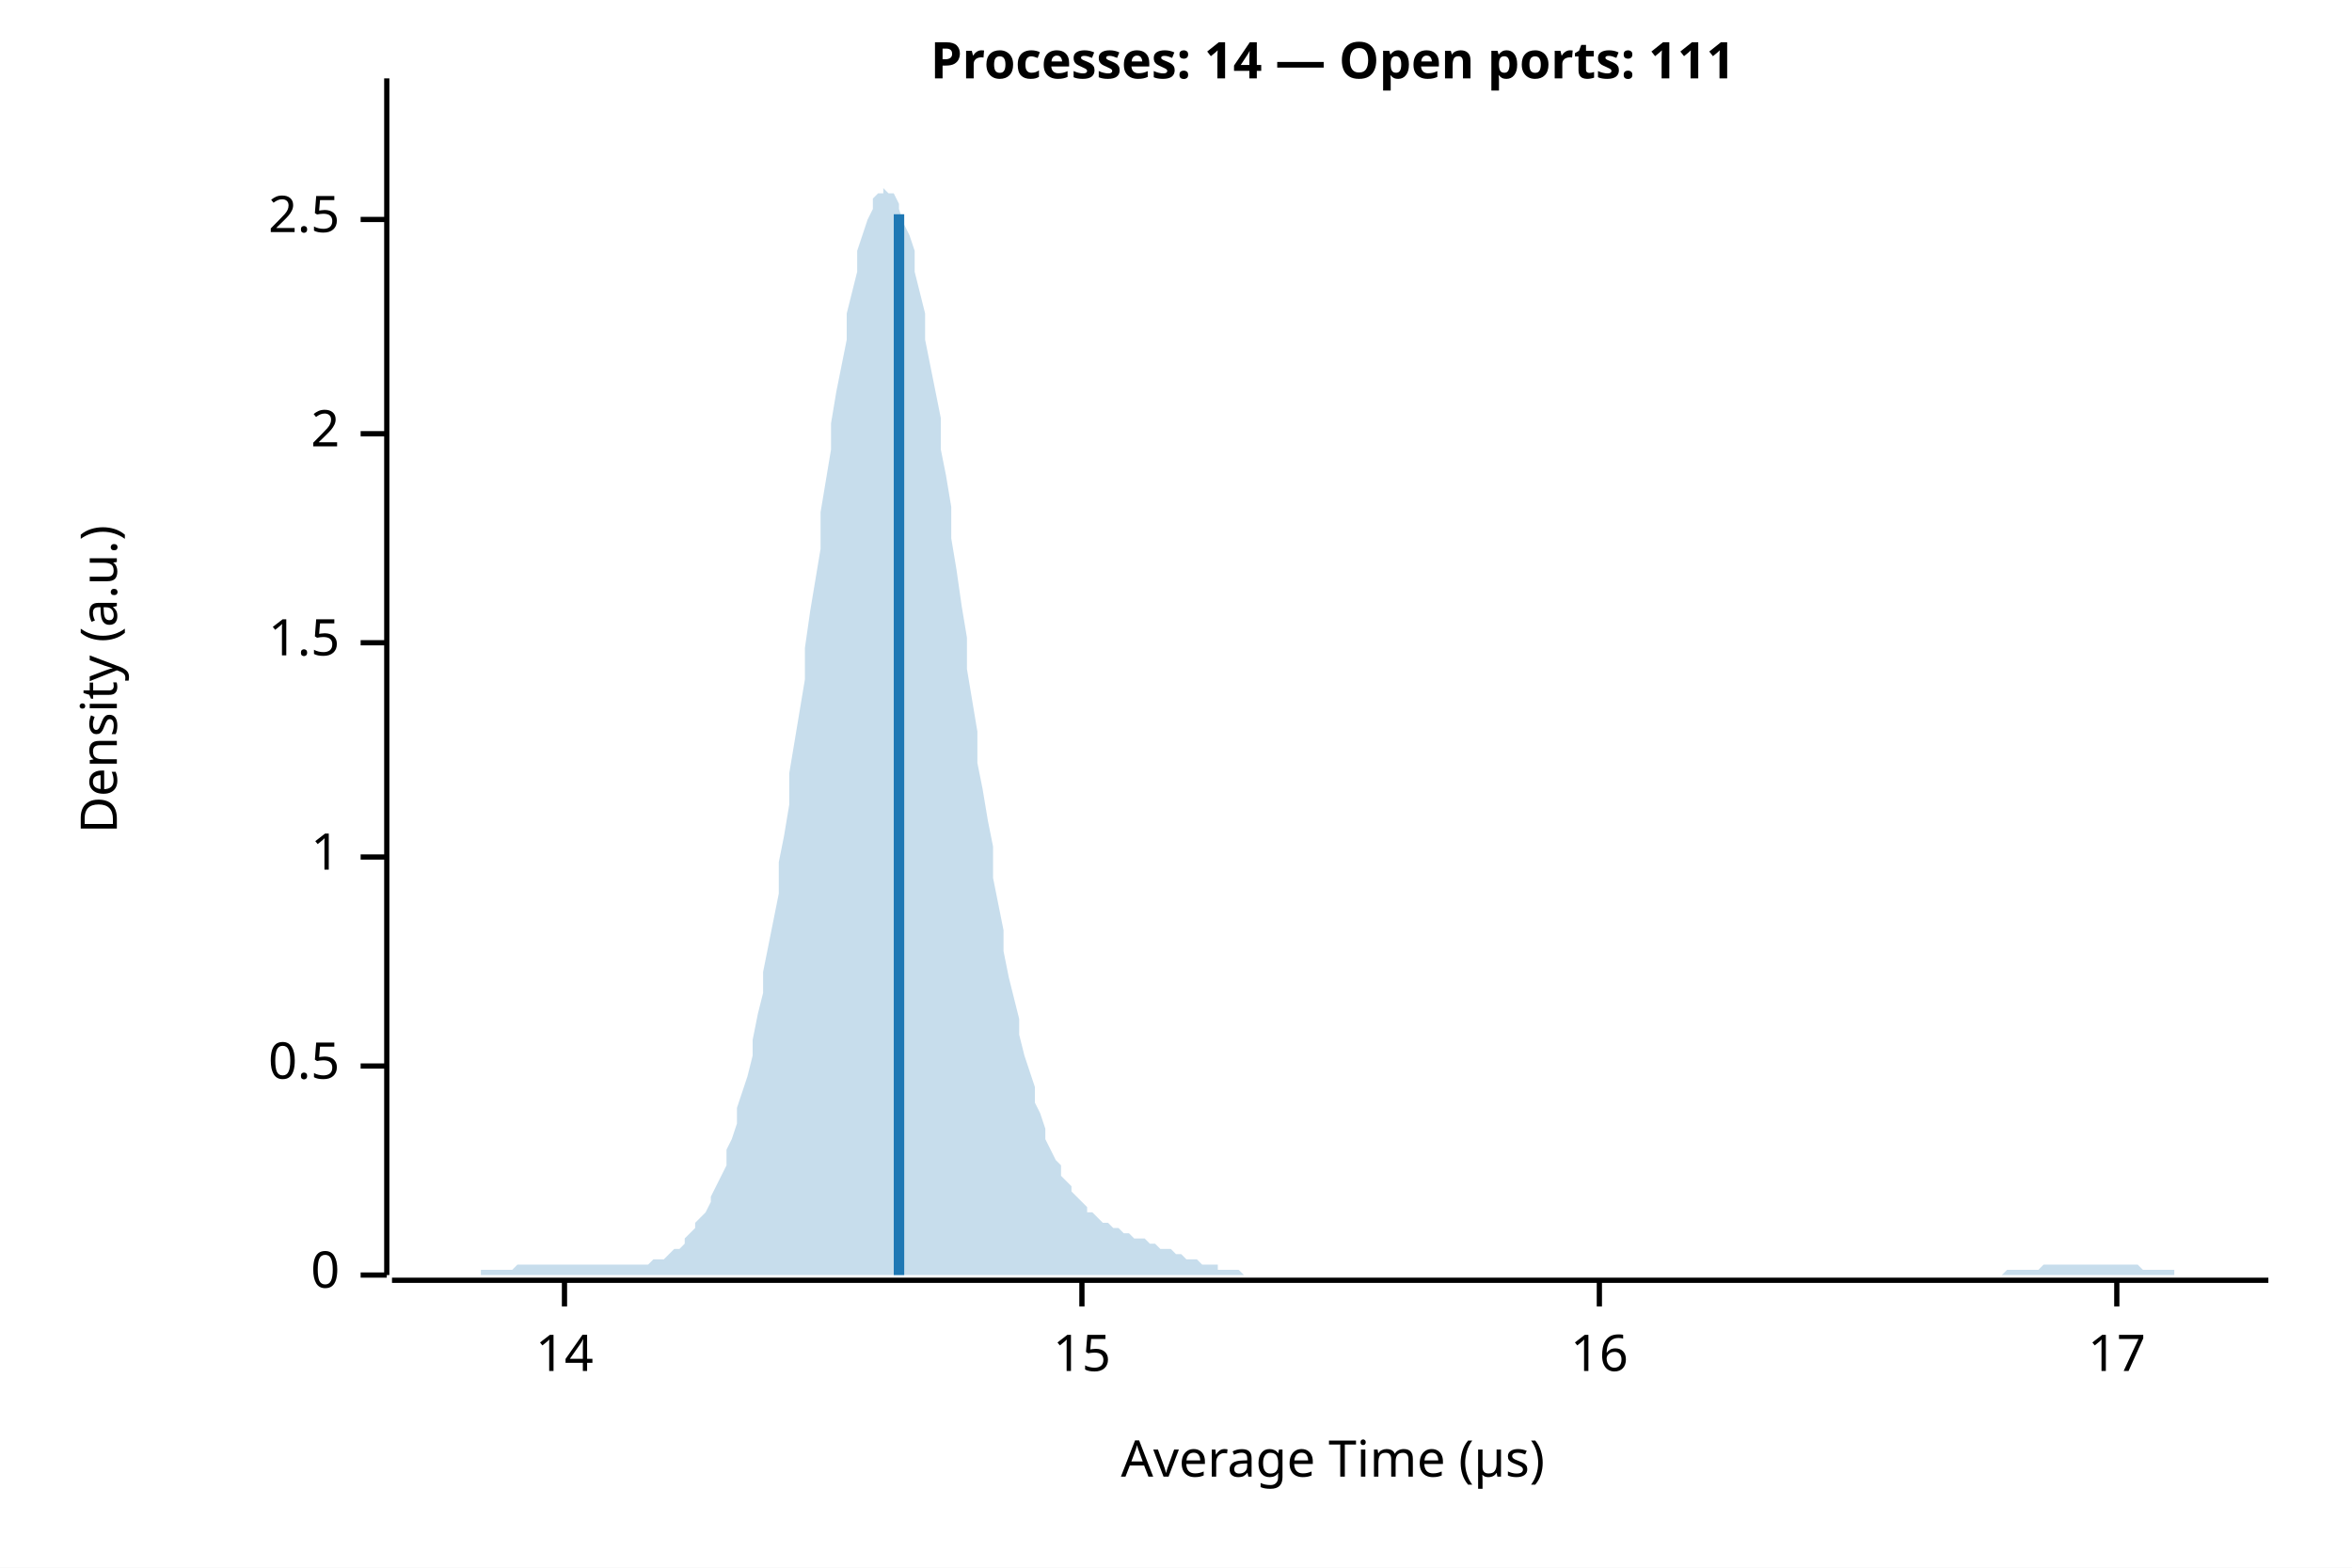
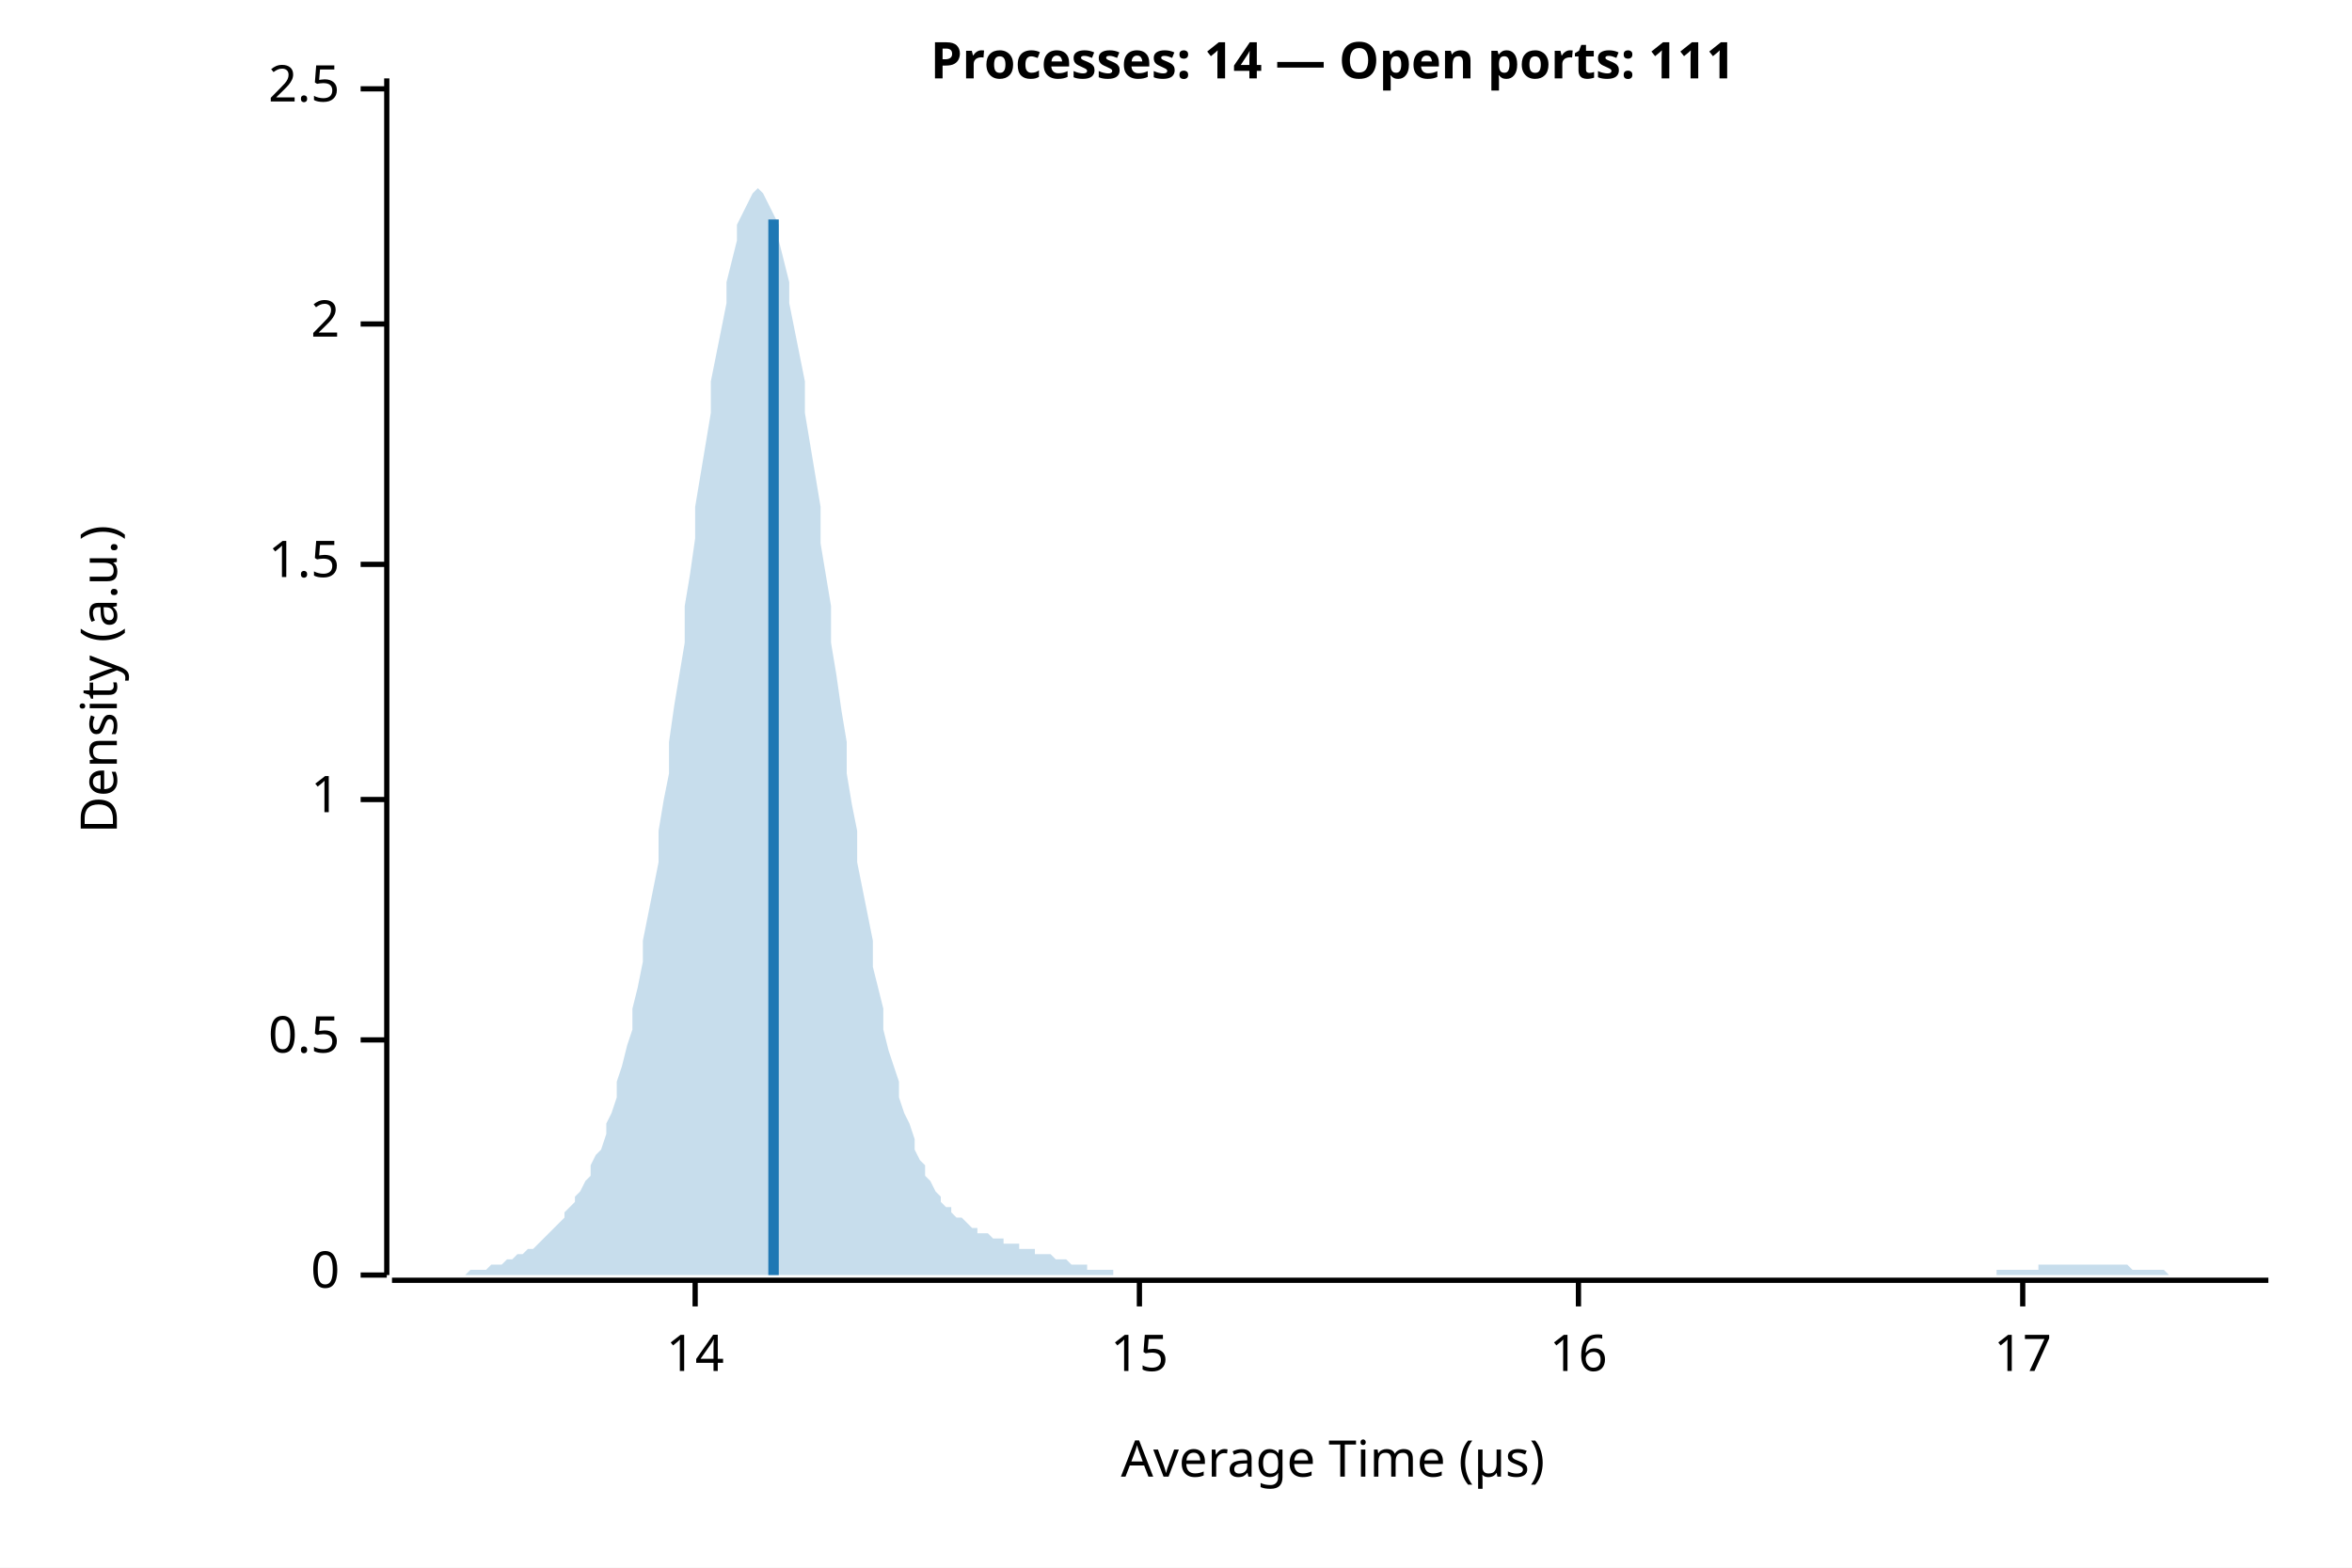
<svg xmlns="http://www.w3.org/2000/svg" width="450" height="300" viewBox="0 0 450 300">
  <rect width="100%" height="100%" fill="white" />
  <text x="255" y="15" font-weight="bold" text-anchor="middle" font-family="sans-serif" font-size="9.677" opacity="1" fill="#000000">Processes: 14 — Open ports: 111</text>
  <text x="15" y="130" dy="0.76em" text-anchor="middle" font-family="sans-serif" font-size="9.677" opacity="1" fill="#000000" transform="rotate(270, 15, 130)">
Density (a.u.)
</text>
  <text x="255" y="285" dy="-0.5ex" text-anchor="middle" font-family="sans-serif" font-size="9.677" opacity="1" fill="#000000">
Average Time (µs)
</text>
  <polyline fill="none" opacity="1" stroke="#000000" stroke-width="1" points="74,15 74,244 " />
  <text x="65" y="244" dy="0.5ex" text-anchor="end" font-family="sans-serif" font-size="9.677" opacity="1" fill="#000000">
0
</text>
  <polyline fill="none" opacity="1" stroke="#000000" stroke-width="1" points="69,244 74,244 " />
-   <text x="65" y="204" dy="0.5ex" text-anchor="end" font-family="sans-serif" font-size="9.677" opacity="1" fill="#000000">
+   <text x="65" y="199" dy="0.5ex" text-anchor="end" font-family="sans-serif" font-size="9.677" opacity="1" fill="#000000">
0.5
</text>
-   <polyline fill="none" opacity="1" stroke="#000000" stroke-width="1" points="69,204 74,204 " />
-   <text x="65" y="164" dy="0.5ex" text-anchor="end" font-family="sans-serif" font-size="9.677" opacity="1" fill="#000000">
+   <polyline fill="none" opacity="1" stroke="#000000" stroke-width="1" points="69,199 74,199 " />
+   <text x="65" y="153" dy="0.5ex" text-anchor="end" font-family="sans-serif" font-size="9.677" opacity="1" fill="#000000">
1
</text>
-   <polyline fill="none" opacity="1" stroke="#000000" stroke-width="1" points="69,164 74,164 " />
-   <text x="65" y="123" dy="0.5ex" text-anchor="end" font-family="sans-serif" font-size="9.677" opacity="1" fill="#000000">
+   <polyline fill="none" opacity="1" stroke="#000000" stroke-width="1" points="69,153 74,153 " />
+   <text x="65" y="108" dy="0.5ex" text-anchor="end" font-family="sans-serif" font-size="9.677" opacity="1" fill="#000000">
1.5
</text>
-   <polyline fill="none" opacity="1" stroke="#000000" stroke-width="1" points="69,123 74,123 " />
-   <text x="65" y="83" dy="0.5ex" text-anchor="end" font-family="sans-serif" font-size="9.677" opacity="1" fill="#000000">
+   <polyline fill="none" opacity="1" stroke="#000000" stroke-width="1" points="69,108 74,108 " />
+   <text x="65" y="62" dy="0.5ex" text-anchor="end" font-family="sans-serif" font-size="9.677" opacity="1" fill="#000000">
2
</text>
-   <polyline fill="none" opacity="1" stroke="#000000" stroke-width="1" points="69,83 74,83 " />
-   <text x="65" y="42" dy="0.5ex" text-anchor="end" font-family="sans-serif" font-size="9.677" opacity="1" fill="#000000">
+   <polyline fill="none" opacity="1" stroke="#000000" stroke-width="1" points="69,62 74,62 " />
+   <text x="65" y="17" dy="0.5ex" text-anchor="end" font-family="sans-serif" font-size="9.677" opacity="1" fill="#000000">
2.5
</text>
-   <polyline fill="none" opacity="1" stroke="#000000" stroke-width="1" points="69,42 74,42 " />
+   <polyline fill="none" opacity="1" stroke="#000000" stroke-width="1" points="69,17 74,17 " />
  <polyline fill="none" opacity="1" stroke="#000000" stroke-width="1" points="75,245 434,245 " />
-   <text x="108" y="255" dy="0.76em" text-anchor="middle" font-family="sans-serif" font-size="9.677" opacity="1" fill="#000000">
+   <text x="133" y="255" dy="0.76em" text-anchor="middle" font-family="sans-serif" font-size="9.677" opacity="1" fill="#000000">
14
</text>
-   <polyline fill="none" opacity="1" stroke="#000000" stroke-width="1" points="108,245 108,250 " />
-   <text x="207" y="255" dy="0.76em" text-anchor="middle" font-family="sans-serif" font-size="9.677" opacity="1" fill="#000000">
+   <polyline fill="none" opacity="1" stroke="#000000" stroke-width="1" points="133,245 133,250 " />
+   <text x="218" y="255" dy="0.76em" text-anchor="middle" font-family="sans-serif" font-size="9.677" opacity="1" fill="#000000">
15
</text>
-   <polyline fill="none" opacity="1" stroke="#000000" stroke-width="1" points="207,245 207,250 " />
-   <text x="306" y="255" dy="0.76em" text-anchor="middle" font-family="sans-serif" font-size="9.677" opacity="1" fill="#000000">
+   <polyline fill="none" opacity="1" stroke="#000000" stroke-width="1" points="218,245 218,250 " />
+   <text x="302" y="255" dy="0.76em" text-anchor="middle" font-family="sans-serif" font-size="9.677" opacity="1" fill="#000000">
16
</text>
-   <polyline fill="none" opacity="1" stroke="#000000" stroke-width="1" points="306,245 306,250 " />
-   <text x="405" y="255" dy="0.76em" text-anchor="middle" font-family="sans-serif" font-size="9.677" opacity="1" fill="#000000">
+   <polyline fill="none" opacity="1" stroke="#000000" stroke-width="1" points="302,245 302,250 " />
+   <text x="387" y="255" dy="0.76em" text-anchor="middle" font-family="sans-serif" font-size="9.677" opacity="1" fill="#000000">
17
</text>
-   <polyline fill="none" opacity="1" stroke="#000000" stroke-width="1" points="405,245 405,250 " />
-   <polygon opacity="0.25" fill="#1F78B4" points="75,244 75,244 76,244 77,244 77,244 78,244 79,244 80,244 80,244 81,244 82,244 82,244 83,244 84,244 85,244 85,244 86,244 87,244 87,244 88,244 89,244 90,244 90,244 91,244 92,244 92,243 93,243 94,243 95,243 95,243 96,243 97,243 98,243 98,243 99,242 100,242 100,242 101,242 102,242 103,242 103,242 104,242 105,242 105,242 106,242 107,242 108,242 108,242 109,242 110,242 110,242 111,242 112,242 113,242 113,242 114,242 115,242 116,242 116,242 117,242 118,242 118,242 119,242 120,242 121,242 121,242 122,242 123,242 123,242 124,242 125,241 126,241 126,241 127,241 128,240 128,240 129,239 130,239 131,238 131,237 132,236 133,235 133,234 134,233 135,232 136,230 136,229 137,227 138,225 139,223 139,220 140,218 141,215 141,212 142,209 143,206 144,202 144,199 145,194 146,190 146,186 147,181 148,176 149,171 149,165 150,160 151,154 151,148 152,142 153,136 154,130 154,124 155,117 156,111 157,105 157,98 158,92 159,86 159,81 160,75 161,70 162,65 162,60 163,56 164,52 164,48 165,45 166,42 167,40 167,38 168,37 169,37 169,36 170,37 171,37 172,39 172,40 173,43 174,45 175,48 175,52 176,56 177,60 177,65 178,70 179,75 180,80 180,86 181,91 182,97 182,103 183,109 184,116 185,122 185,128 186,134 187,140 187,146 188,151 189,157 190,162 190,168 191,173 192,178 192,182 193,187 194,191 195,195 195,198 196,202 197,205 198,208 198,211 199,213 200,216 200,218 201,220 202,222 203,223 203,225 204,226 205,227 205,228 206,229 207,230 208,231 208,232 209,232 210,233 210,233 211,234 212,234 213,235 213,235 214,235 215,236 216,236 216,236 217,237 218,237 218,237 219,237 220,238 221,238 221,238 222,239 223,239 223,239 224,239 225,240 226,240 226,240 227,241 228,241 228,241 229,241 230,242 231,242 231,242 232,242 233,242 233,243 234,243 235,243 236,243 236,243 237,243 238,244 239,244 239,244 240,244 241,244 241,244 242,244 243,244 244,244 244,244 245,244 246,244 246,244 247,244 248,244 249,244 249,244 250,244 251,244 251,244 252,244 253,244 254,244 254,244 255,244 256,244 257,244 257,244 258,244 259,244 259,244 260,244 261,244 262,244 262,244 263,244 264,244 264,244 265,244 266,244 267,244 267,244 268,244 269,244 269,244 270,244 271,244 272,244 272,244 273,244 274,244 275,244 275,244 276,244 277,244 277,244 278,244 279,244 280,244 280,244 281,244 282,244 282,244 283,244 284,244 285,244 285,244 286,244 287,244 287,244 288,244 289,244 290,244 290,244 291,244 292,244 292,244 293,244 294,244 295,244 295,244 296,244 297,244 298,244 298,244 299,244 300,244 300,244 301,244 302,244 303,244 303,244 304,244 305,244 305,244 306,244 307,244 308,244 308,244 309,244 310,244 310,244 311,244 312,244 313,244 313,244 314,244 315,244 316,244 316,244 317,244 318,244 318,244 319,244 320,244 321,244 321,244 322,244 323,244 323,244 324,244 325,244 326,244 326,244 327,244 328,244 328,244 329,244 330,244 331,244 331,244 332,244 333,244 333,244 334,244 335,244 336,244 336,244 337,244 338,244 339,244 339,244 340,244 341,244 341,244 342,244 343,244 344,244 344,244 345,244 346,244 346,244 347,244 348,244 349,244 349,244 350,244 351,244 351,244 352,244 353,244 354,244 354,244 355,244 356,244 357,244 357,244 358,244 359,244 359,244 360,244 361,244 362,244 362,244 363,244 364,244 364,244 365,244 366,244 367,244 367,244 368,244 369,244 369,244 370,244 371,244 372,244 372,244 373,244 374,244 375,244 375,244 376,244 377,244 377,244 378,244 379,244 380,244 380,244 381,244 382,244 382,244 383,244 384,243 385,243 385,243 386,243 387,243 387,243 388,243 389,243 390,243 390,243 391,242 392,242 392,242 393,242 394,242 395,242 395,242 396,242 397,242 398,242 398,242 399,242 400,242 400,242 401,242 402,242 403,242 403,242 404,242 405,242 405,242 406,242 407,242 408,242 408,242 409,242 410,243 410,243 411,243 412,243 413,243 413,243 414,243 415,243 416,243 416,244 417,244 418,244 418,244 419,244 420,244 421,244 421,244 422,244 423,244 423,244 424,244 425,244 426,244 426,244 427,244 428,244 428,244 429,244 430,244 431,244 431,244 432,244 433,244 434,244 434,244 75,244 " />
-   <polyline fill="none" opacity="1" stroke="#1F78B4" stroke-width="2" points="172,244 172,41 " />
+   <polyline fill="none" opacity="1" stroke="#000000" stroke-width="1" points="387,245 387,250 " />
+   <polygon opacity="0.25" fill="#1F78B4" points="75,244 75,244 76,244 77,244 77,244 78,244 79,244 80,244 80,244 81,244 82,244 82,244 83,244 84,244 85,244 85,244 86,244 87,244 87,244 88,244 89,244 90,243 90,243 91,243 92,243 92,243 93,243 94,242 95,242 95,242 96,242 97,241 98,241 98,241 99,240 100,240 100,240 101,239 102,239 103,238 103,238 104,237 105,236 105,236 106,235 107,234 108,233 108,232 109,231 110,230 110,229 111,228 112,226 113,225 113,223 114,221 115,220 116,217 116,215 117,213 118,210 118,207 119,204 120,200 121,197 121,193 122,189 123,184 123,180 124,175 125,170 126,165 126,159 127,153 128,148 128,142 129,135 130,129 131,123 131,116 132,110 133,103 133,97 134,91 135,85 136,79 136,73 137,68 138,63 139,58 139,54 140,50 141,46 141,43 142,41 143,39 144,37 144,37 145,36 146,37 146,37 147,39 148,41 149,43 149,46 150,50 151,54 151,58 152,63 153,68 154,73 154,79 155,85 156,91 157,97 157,104 158,110 159,116 159,123 160,129 161,136 162,142 162,148 163,154 164,159 164,165 165,170 166,175 167,180 167,185 168,189 169,193 169,197 170,201 171,204 172,207 172,210 173,213 174,215 175,218 175,220 176,222 177,223 177,225 178,226 179,228 180,229 180,230 181,231 182,231 182,232 183,233 184,233 185,234 185,234 186,235 187,235 187,236 188,236 189,236 190,237 190,237 191,237 192,237 192,238 193,238 194,238 195,238 195,239 196,239 197,239 198,239 198,240 199,240 200,240 200,240 201,240 202,241 203,241 203,241 204,241 205,242 205,242 206,242 207,242 208,242 208,243 209,243 210,243 210,243 211,243 212,243 213,243 213,244 214,244 215,244 216,244 216,244 217,244 218,244 218,244 219,244 220,244 221,244 221,244 222,244 223,244 223,244 224,244 225,244 226,244 226,244 227,244 228,244 228,244 229,244 230,244 231,244 231,244 232,244 233,244 233,244 234,244 235,244 236,244 236,244 237,244 238,244 239,244 239,244 240,244 241,244 241,244 242,244 243,244 244,244 244,244 245,244 246,244 246,244 247,244 248,244 249,244 249,244 250,244 251,244 251,244 252,244 253,244 254,244 254,244 255,244 256,244 257,244 257,244 258,244 259,244 259,244 260,244 261,244 262,244 262,244 263,244 264,244 264,244 265,244 266,244 267,244 267,244 268,244 269,244 269,244 270,244 271,244 272,244 272,244 273,244 274,244 275,244 275,244 276,244 277,244 277,244 278,244 279,244 280,244 280,244 281,244 282,244 282,244 283,244 284,244 285,244 285,244 286,244 287,244 287,244 288,244 289,244 290,244 290,244 291,244 292,244 292,244 293,244 294,244 295,244 295,244 296,244 297,244 298,244 298,244 299,244 300,244 300,244 301,244 302,244 303,244 303,244 304,244 305,244 305,244 306,244 307,244 308,244 308,244 309,244 310,244 310,244 311,244 312,244 313,244 313,244 314,244 315,244 316,244 316,244 317,244 318,244 318,244 319,244 320,244 321,244 321,244 322,244 323,244 323,244 324,244 325,244 326,244 326,244 327,244 328,244 328,244 329,244 330,244 331,244 331,244 332,244 333,244 333,244 334,244 335,244 336,244 336,244 337,244 338,244 339,244 339,244 340,244 341,244 341,244 342,244 343,244 344,244 344,244 345,244 346,244 346,244 347,244 348,244 349,244 349,244 350,244 351,244 351,244 352,244 353,244 354,244 354,244 355,244 356,244 357,244 357,244 358,244 359,244 359,244 360,244 361,244 362,244 362,244 363,244 364,244 364,244 365,244 366,244 367,244 367,244 368,244 369,244 369,244 370,244 371,244 372,244 372,244 373,244 374,244 375,244 375,244 376,244 377,244 377,244 378,244 379,244 380,244 380,244 381,244 382,244 382,243 383,243 384,243 385,243 385,243 386,243 387,243 387,243 388,243 389,243 390,243 390,242 391,242 392,242 392,242 393,242 394,242 395,242 395,242 396,242 397,242 398,242 398,242 399,242 400,242 400,242 401,242 402,242 403,242 403,242 404,242 405,242 405,242 406,242 407,242 408,243 408,243 409,243 410,243 410,243 411,243 412,243 413,243 413,243 414,243 415,244 416,244 416,244 417,244 418,244 418,244 419,244 420,244 421,244 421,244 422,244 423,244 423,244 424,244 425,244 426,244 426,244 427,244 428,244 428,244 429,244 430,244 431,244 431,244 432,244 433,244 434,244 434,244 75,244 " />
+   <polyline fill="none" opacity="1" stroke="#1F78B4" stroke-width="2" points="148,244 148,42 " />
</svg>
